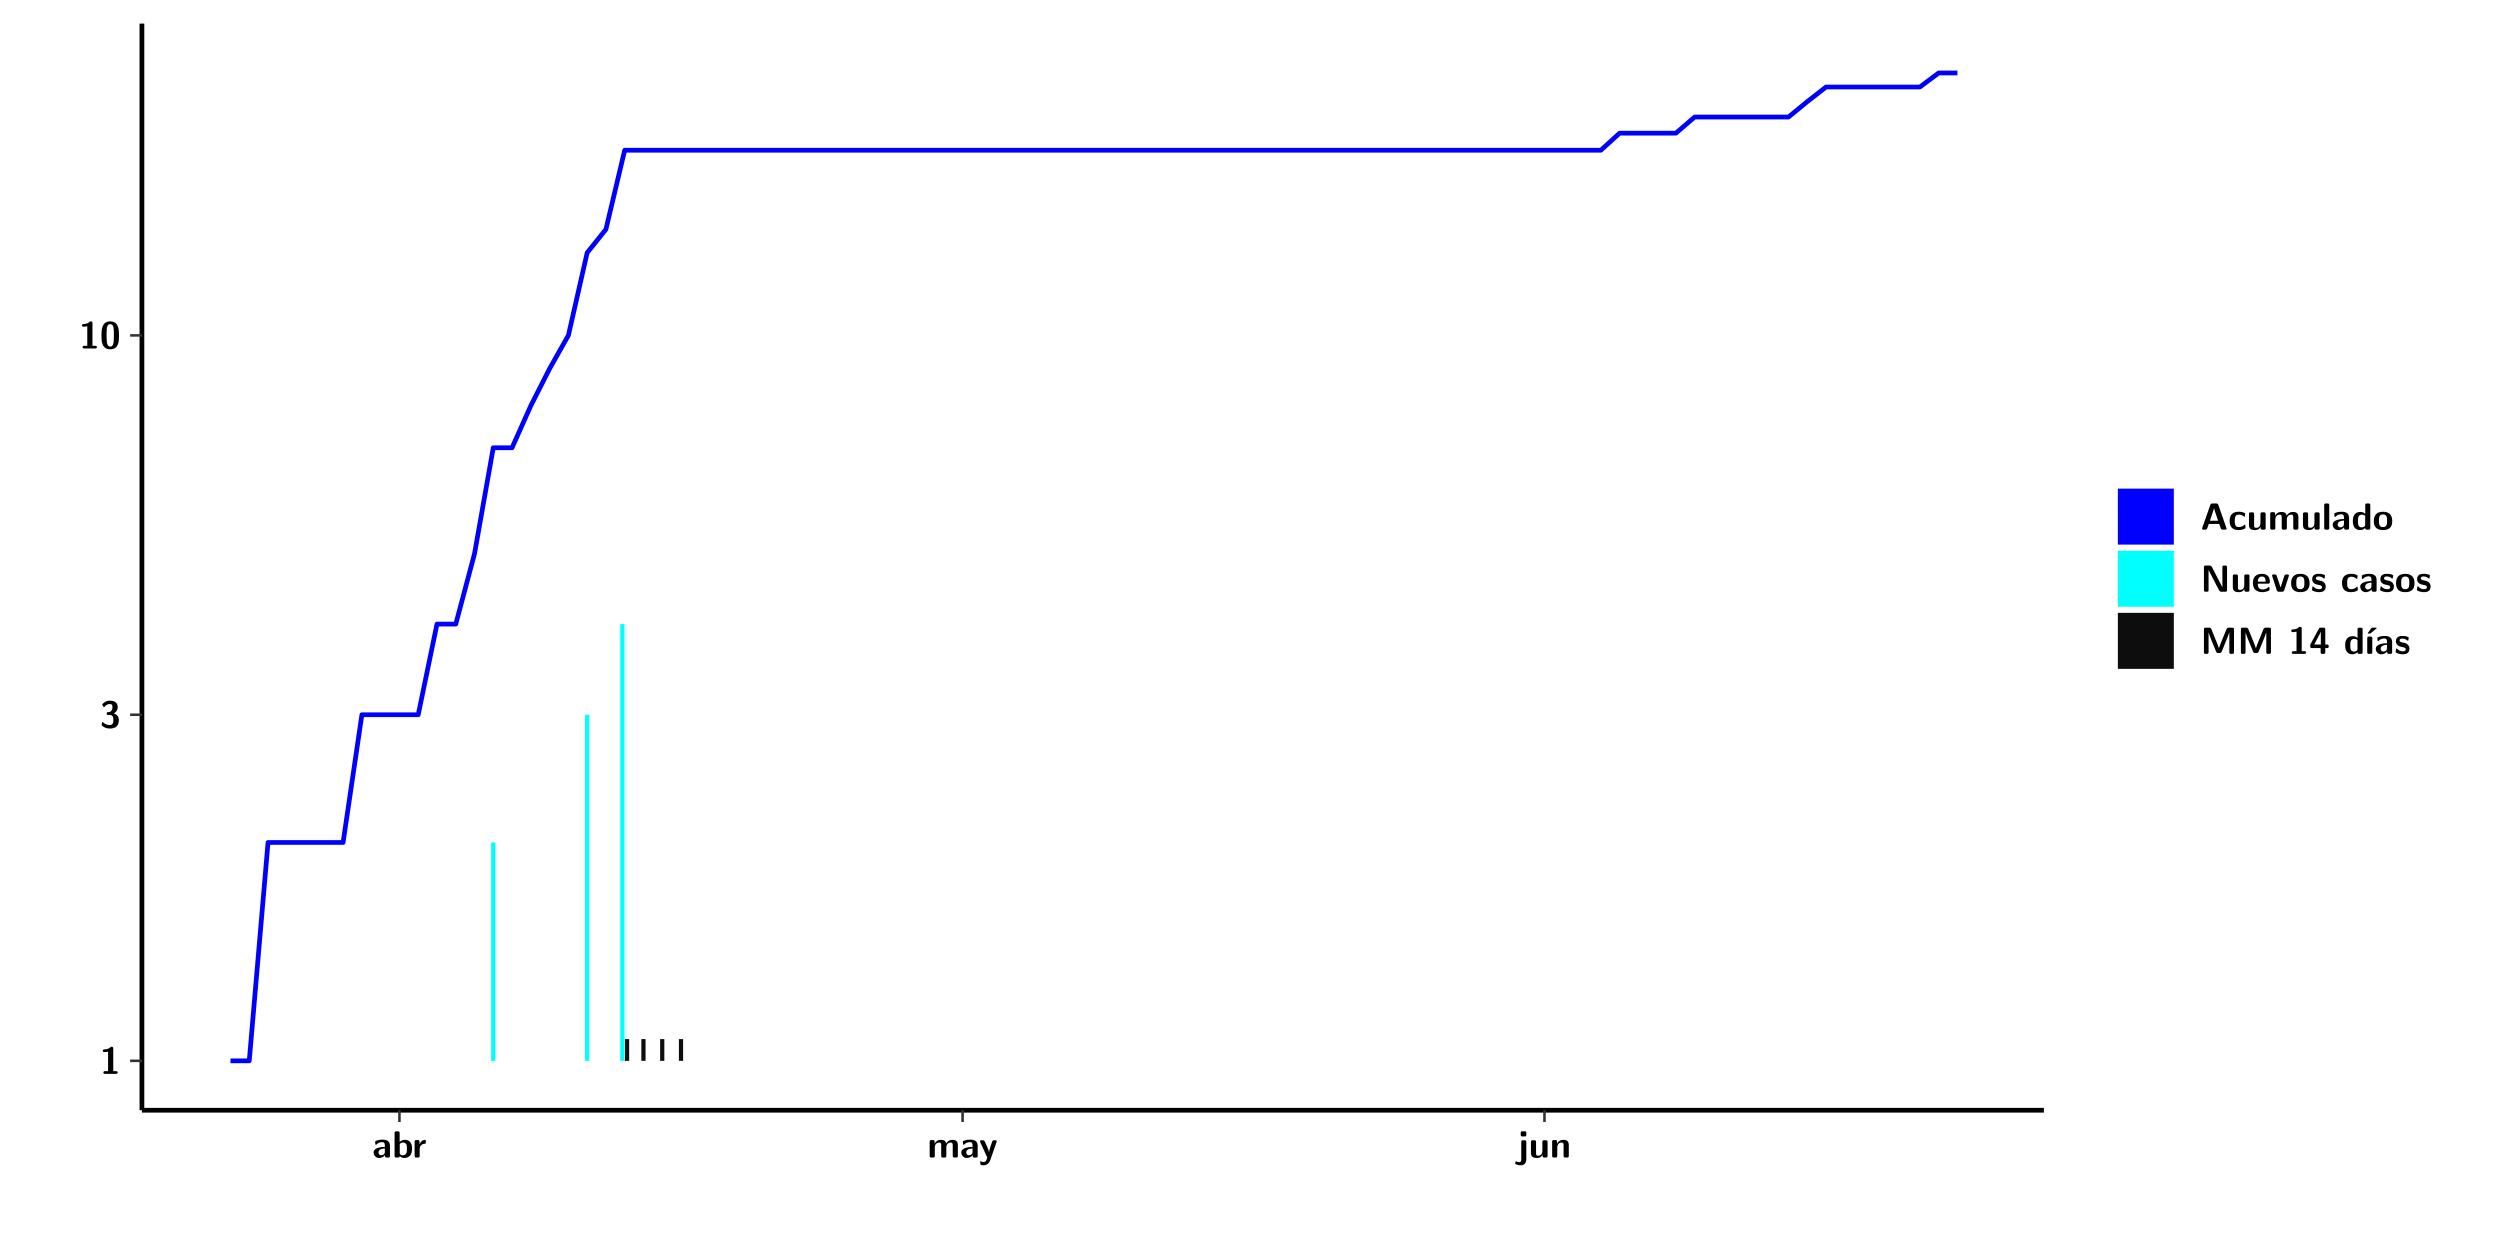
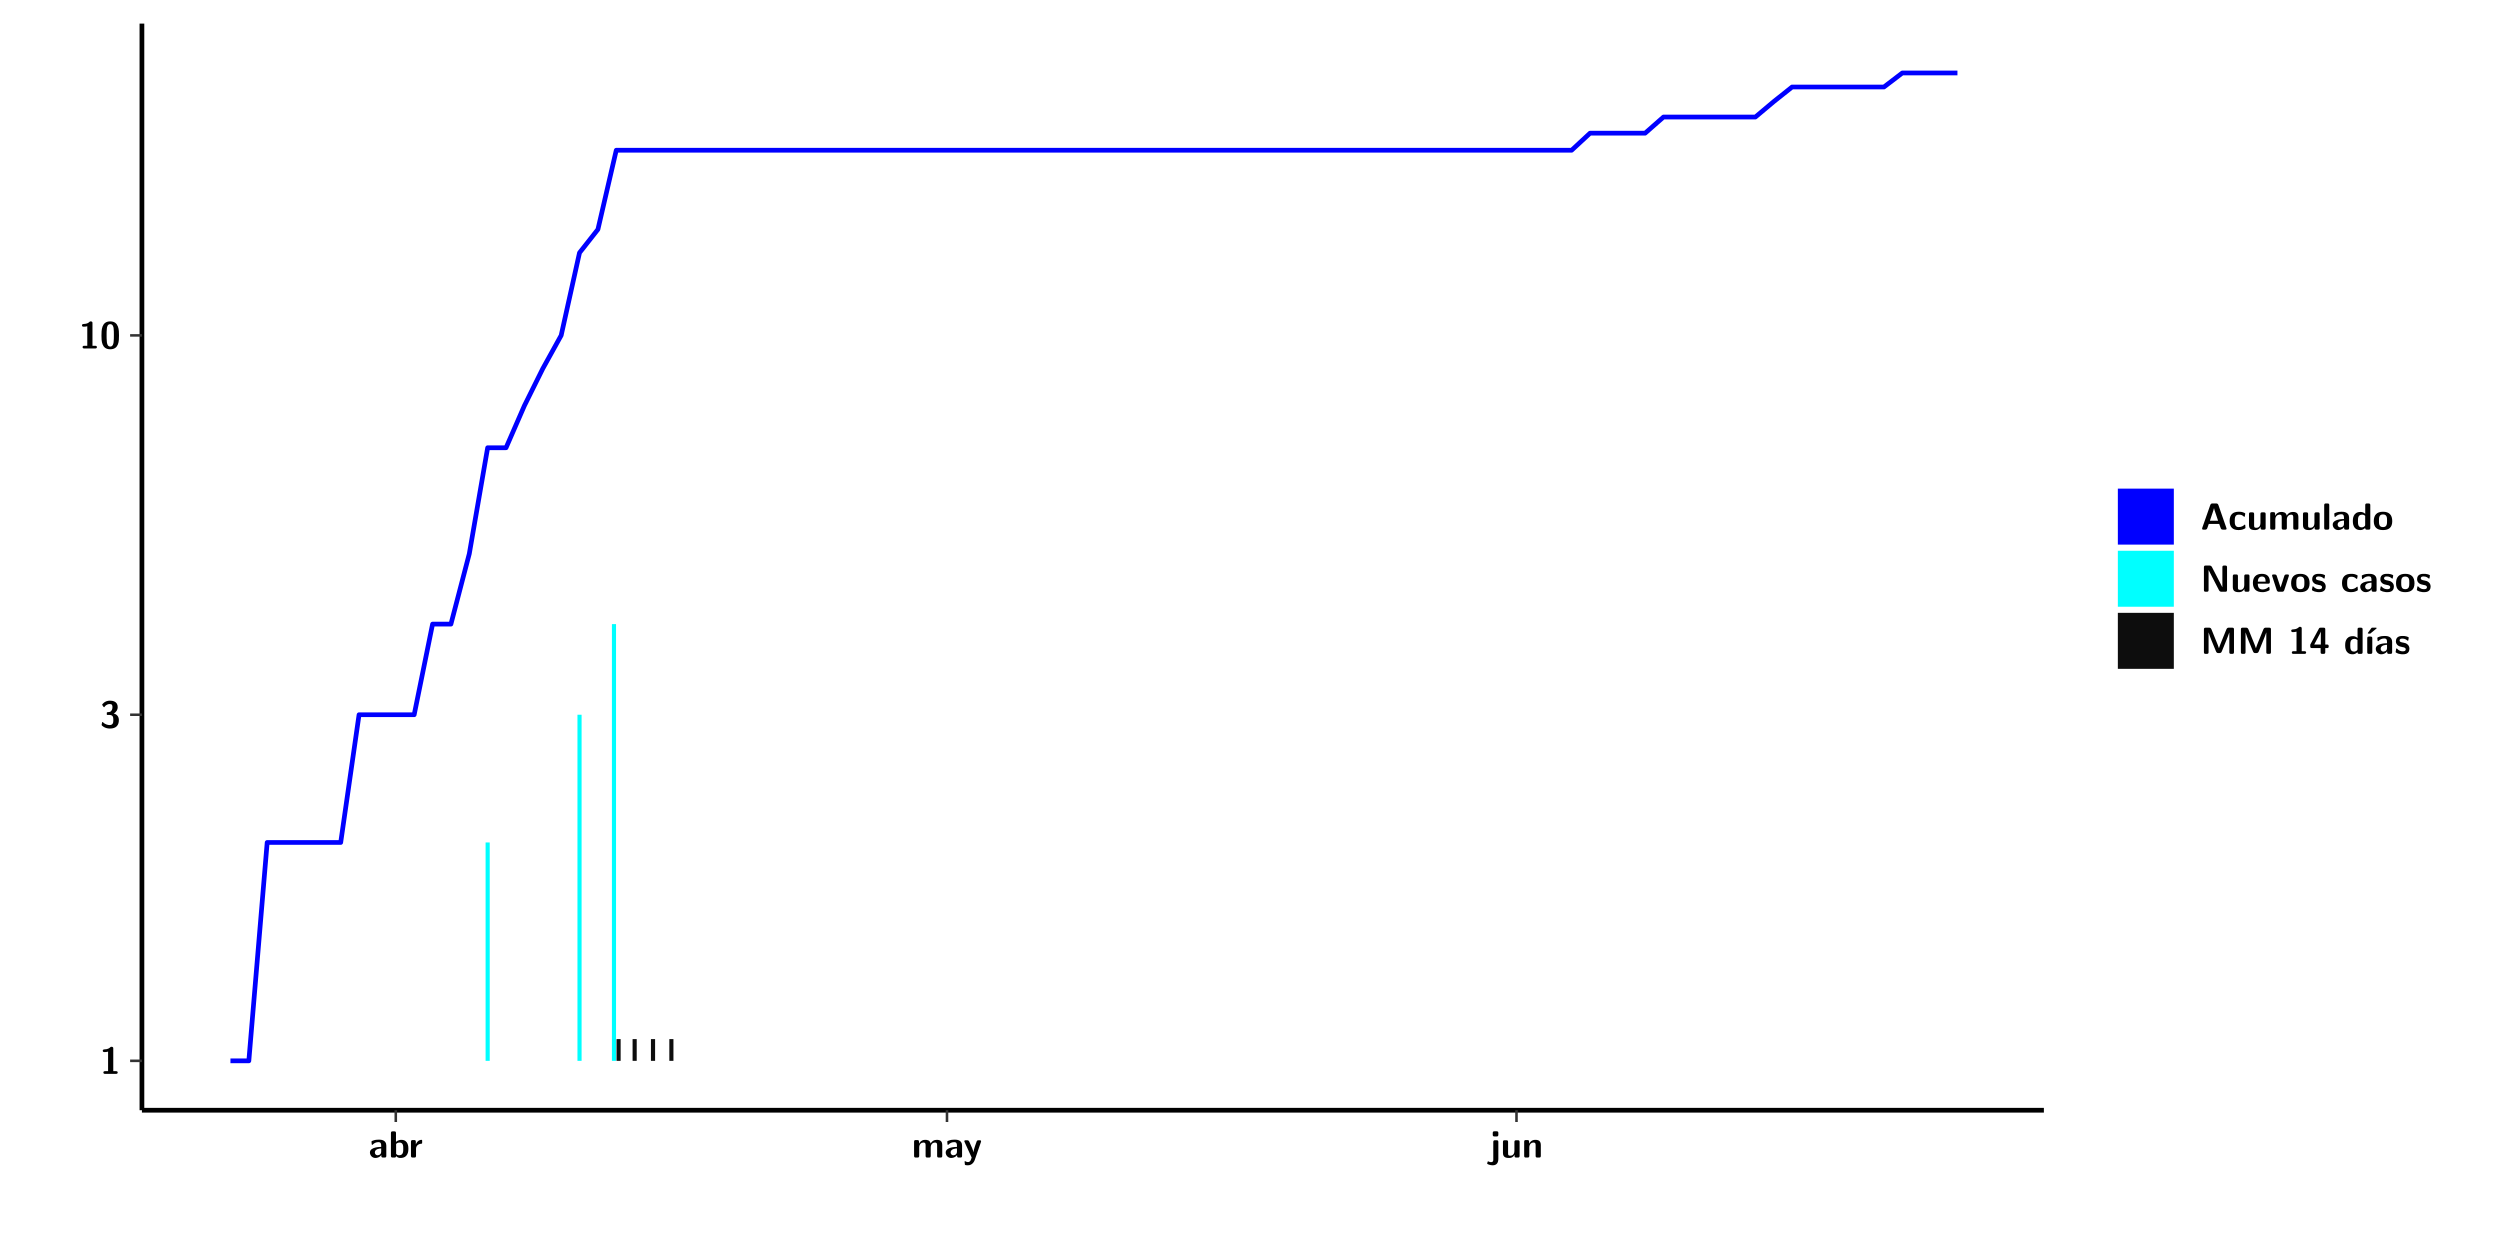
<svg xmlns="http://www.w3.org/2000/svg" xmlns:xlink="http://www.w3.org/1999/xlink" width="579.653pt" height="288pt" viewBox="0 0 579.653 288" version="1.1">
  <defs>
    <g>
      <symbol overflow="visible" id="glyph0-0">
        <path style="stroke:none;" d="" />
      </symbol>
      <symbol overflow="visible" id="glyph0-1">
        <path style="stroke:none;" d="M 3.109 -5.859 C 3.109 -6.016 3.109 -6.281 2.719 -6.281 C 2.547 -6.281 2.516 -6.266 2.406 -6.156 C 2.25 -6.016 1.922 -5.688 1.047 -5.672 C 0.891 -5.672 0.672 -5.609 0.672 -5.359 C 0.672 -5.047 0.969 -5.047 1.094 -5.047 C 1.344 -5.047 1.656 -5.078 1.906 -5.156 L 1.906 -0.625 L 1.234 -0.625 C 1.109 -0.625 0.812 -0.625 0.812 -0.312 C 0.812 0 1.109 0 1.234 0 L 3.719 0 C 3.828 0 4.141 0 4.141 -0.312 C 4.141 -0.625 3.828 -0.625 3.719 -0.625 L 3.109 -0.625 Z M 3.109 -5.859 " />
      </symbol>
      <symbol overflow="visible" id="glyph0-2">
        <path style="stroke:none;" d="M 0.844 -4.859 C 0.906 -4.766 0.953 -4.766 0.969 -4.766 C 1.031 -4.766 1.047 -4.797 1.094 -4.859 C 1.547 -5.5 2.172 -5.5 2.281 -5.5 C 2.844 -5.5 2.922 -5.203 2.922 -4.781 C 2.922 -4.656 2.922 -4.234 2.641 -3.906 C 2.438 -3.656 2.219 -3.641 1.953 -3.625 C 1.859 -3.609 1.688 -3.609 1.672 -3.578 C 1.609 -3.562 1.609 -3.5 1.609 -3.359 L 1.609 -3.203 C 1.609 -2.984 1.609 -2.969 1.844 -2.969 L 2.219 -2.969 C 3.031 -2.969 3.125 -2.469 3.125 -1.797 C 3.125 -1.203 3.062 -0.625 2.266 -0.625 C 1.984 -0.625 1.328 -0.688 0.75 -1.25 C 0.672 -1.328 0.656 -1.328 0.625 -1.328 C 0.531 -1.328 0.516 -1.25 0.516 -1.234 C 0.516 -1.234 0.406 -0.672 0.406 -0.625 C 0.406 -0.516 1.156 0.188 2.312 0.188 C 3.812 0.188 4.406 -0.609 4.406 -1.781 C 4.406 -2.562 3.984 -3.109 3.203 -3.297 C 3.906 -3.688 4.141 -4.266 4.141 -4.766 C 4.141 -6.156 2.891 -6.281 2.328 -6.281 C 1.125 -6.281 0.531 -5.422 0.531 -5.344 C 0.531 -5.297 0.594 -5.219 0.594 -5.219 Z M 0.844 -4.859 " />
      </symbol>
      <symbol overflow="visible" id="glyph0-3">
        <path style="stroke:none;" d="M 4.438 -3 C 4.438 -4.203 4.438 -6.281 2.406 -6.281 C 0.375 -6.281 0.375 -4.219 0.375 -3 C 0.375 -1.812 0.375 0.188 2.406 0.188 C 4.438 0.188 4.438 -1.781 4.438 -3 Z M 2.406 -0.438 C 1.75 -0.438 1.656 -1.25 1.625 -1.484 C 1.562 -1.953 1.562 -2.766 1.562 -3.125 C 1.562 -3.641 1.562 -4.203 1.625 -4.641 C 1.641 -4.875 1.734 -5.641 2.406 -5.641 C 3.047 -5.641 3.156 -4.906 3.188 -4.734 C 3.25 -4.281 3.25 -3.594 3.25 -3.125 C 3.25 -2.625 3.25 -1.953 3.188 -1.469 C 3.156 -1.234 3.062 -0.438 2.406 -0.438 Z M 2.406 -0.438 " />
      </symbol>
      <symbol overflow="visible" id="glyph0-4">
        <path style="stroke:none;" d="M 4.062 -2.766 C 4.062 -4.156 2.734 -4.156 2.297 -4.156 C 1.891 -4.156 1.453 -4.125 0.859 -3.891 C 0.672 -3.797 0.625 -3.781 0.625 -3.688 C 0.625 -3.625 0.688 -3.109 0.688 -3.047 C 0.703 -2.984 0.75 -2.938 0.812 -2.938 C 0.844 -2.938 0.875 -2.969 0.906 -3 C 1.281 -3.391 1.719 -3.578 2.266 -3.578 C 2.734 -3.578 2.875 -3.297 2.875 -2.781 L 2.875 -2.469 C 2.562 -2.469 0.266 -2.453 0.266 -1.172 C 0.266 -0.547 0.766 0.094 1.531 0.094 C 1.828 0.094 2.484 0.016 2.906 -0.594 L 2.906 -0.422 C 2.906 -0.141 2.969 0 3.328 0 L 3.641 0 C 3.984 0 4.062 -0.109 4.062 -0.422 Z M 2.875 -1.344 C 2.875 -0.531 2.047 -0.531 2.016 -0.531 C 1.641 -0.531 1.406 -0.844 1.406 -1.188 C 1.406 -2.047 2.625 -2.109 2.875 -2.109 Z M 2.875 -1.344 " />
      </symbol>
      <symbol overflow="visible" id="glyph0-5">
        <path style="stroke:none;" d="M 1.703 -5.656 C 1.703 -5.938 1.641 -6.078 1.281 -6.078 L 0.953 -6.078 C 0.641 -6.078 0.531 -5.984 0.531 -5.656 L 0.531 -0.422 C 0.531 -0.109 0.625 0 0.953 0 L 1.312 0 C 1.453 0 1.719 0 1.734 -0.344 C 2.125 0.094 2.578 0.094 2.719 0.094 C 4.578 0.094 4.578 -1.594 4.578 -2.031 C 4.578 -2.453 4.578 -4.109 2.938 -4.109 C 2.219 -4.109 1.781 -3.703 1.703 -3.625 Z M 1.734 -3.172 C 1.844 -3.281 2.109 -3.484 2.5 -3.484 C 3.391 -3.484 3.391 -2.672 3.391 -2.016 C 3.391 -1.375 3.391 -0.531 2.406 -0.531 C 2.047 -0.531 1.828 -0.75 1.734 -0.875 Z M 1.734 -3.172 " />
      </symbol>
      <symbol overflow="visible" id="glyph0-6">
        <path style="stroke:none;" d="M 1.703 -2.016 C 1.703 -2.844 2.391 -3.188 2.938 -3.219 C 3.109 -3.234 3.125 -3.234 3.125 -3.469 L 3.125 -3.875 C 3.125 -4.047 3.125 -4.109 2.969 -4.109 C 2.719 -4.109 2.078 -4.031 1.672 -3.078 L 1.656 -3.078 L 1.656 -3.641 C 1.656 -3.922 1.594 -4.062 1.234 -4.062 L 0.953 -4.062 C 0.641 -4.062 0.531 -3.969 0.531 -3.641 L 0.531 -0.422 C 0.531 -0.109 0.625 0 0.953 0 L 1.281 0 C 1.609 0 1.703 -0.109 1.703 -0.422 Z M 1.703 -2.016 " />
      </symbol>
      <symbol overflow="visible" id="glyph0-7">
        <path style="stroke:none;" d="M 7.062 -2.844 C 7.062 -3.75 6.672 -4.109 5.781 -4.109 C 5.156 -4.109 4.688 -3.828 4.359 -3.25 C 4.219 -4.078 3.484 -4.109 3.109 -4.109 C 2.938 -4.109 2.578 -4.109 2.188 -3.828 C 1.906 -3.625 1.734 -3.344 1.672 -3.203 L 1.672 -3.641 C 1.672 -3.922 1.609 -4.062 1.25 -4.062 L 0.953 -4.062 C 0.625 -4.062 0.531 -3.969 0.531 -3.641 L 0.531 -0.422 C 0.531 -0.109 0.625 0 0.953 0 L 1.297 0 C 1.625 0 1.719 -0.109 1.719 -0.422 L 1.719 -2.359 C 1.719 -3.141 2.25 -3.484 2.688 -3.484 C 3.109 -3.484 3.203 -3.297 3.203 -2.828 L 3.203 -0.422 C 3.203 -0.109 3.297 0 3.625 0 L 3.969 0 C 4.297 0 4.391 -0.109 4.391 -0.422 L 4.391 -2.359 C 4.391 -3.141 4.922 -3.484 5.359 -3.484 C 5.781 -3.484 5.875 -3.297 5.875 -2.828 L 5.875 -0.422 C 5.875 -0.109 5.969 0 6.297 0 L 6.641 0 C 6.984 0 7.062 -0.109 7.062 -0.422 Z M 7.062 -2.844 " />
      </symbol>
      <symbol overflow="visible" id="glyph0-8">
        <path style="stroke:none;" d="M 4.109 -3.609 C 4.141 -3.719 4.141 -3.734 4.141 -3.781 C 4.141 -4.016 3.906 -4.016 3.797 -4.016 L 3.609 -4.016 C 3.469 -4.016 3.266 -4.016 3.141 -3.812 C 3.109 -3.766 2.406 -1.828 2.359 -1.25 L 2.344 -1.25 C 2.312 -1.672 1.953 -2.484 1.562 -3.328 C 1.328 -3.891 1.266 -4.016 0.828 -4.016 L 0.594 -4.016 C 0.469 -4.016 0.25 -4.016 0.25 -3.781 C 0.25 -3.75 0.281 -3.688 0.297 -3.641 L 1.953 0 C 1.891 0.188 1.859 0.281 1.828 0.375 C 1.734 0.656 1.578 1.047 1.109 1.047 C 0.812 1.047 0.609 0.922 0.516 0.875 C 0.469 0.844 0.453 0.828 0.422 0.828 C 0.391 0.828 0.312 0.859 0.312 0.969 C 0.312 1.031 0.375 1.641 0.391 1.672 C 0.469 1.781 0.953 1.797 1.094 1.797 C 2.172 1.797 2.609 0.766 2.672 0.547 Z M 4.109 -3.609 " />
      </symbol>
      <symbol overflow="visible" id="glyph0-9">
        <path style="stroke:none;" d="M 1.969 -5.672 C 1.969 -5.953 1.906 -6.094 1.547 -6.094 L 1.094 -6.094 C 0.766 -6.094 0.672 -5.984 0.672 -5.672 L 0.672 -5.312 C 0.672 -5.031 0.734 -4.891 1.094 -4.891 L 1.547 -4.891 C 1.875 -4.891 1.969 -5 1.969 -5.312 Z M 0.797 0.484 C 0.797 0.703 0.797 1.062 0.25 1.062 C 0.156 1.062 -0.094 1.031 -0.266 0.922 C -0.359 0.875 -0.375 0.875 -0.406 0.875 C -0.484 0.875 -0.5 0.922 -0.547 1.094 C -0.609 1.281 -0.625 1.359 -0.625 1.391 C -0.625 1.547 0.109 1.797 0.656 1.797 C 1.625 1.797 1.969 1.141 1.969 0.281 L 1.969 -3.594 C 1.969 -3.875 1.906 -4.016 1.547 -4.016 L 1.219 -4.016 C 0.891 -4.016 0.797 -3.906 0.797 -3.594 Z M 0.797 0.484 " />
      </symbol>
      <symbol overflow="visible" id="glyph0-10">
        <path style="stroke:none;" d="M 4.391 -3.594 C 4.391 -3.875 4.328 -4.016 3.969 -4.016 L 3.609 -4.016 C 3.281 -4.016 3.188 -3.906 3.188 -3.594 L 3.188 -1.516 C 3.188 -0.938 2.891 -0.438 2.266 -0.438 C 1.766 -0.438 1.719 -0.562 1.719 -1.031 L 1.719 -3.594 C 1.719 -3.875 1.656 -4.016 1.297 -4.016 L 0.953 -4.016 C 0.625 -4.016 0.531 -3.922 0.531 -3.594 L 0.531 -1.109 C 0.531 -0.172 1.031 0.094 1.953 0.094 C 2.188 0.094 2.812 0.094 3.219 -0.656 L 3.219 -0.422 C 3.219 -0.141 3.281 0 3.641 0 L 3.969 0 C 4.297 0 4.391 -0.109 4.391 -0.422 Z M 4.391 -3.594 " />
      </symbol>
      <symbol overflow="visible" id="glyph0-11">
        <path style="stroke:none;" d="M 4.391 -2.844 C 4.391 -3.75 4 -4.109 3.109 -4.109 C 2.188 -4.109 1.781 -3.438 1.672 -3.203 L 1.672 -3.641 C 1.672 -3.922 1.609 -4.062 1.25 -4.062 L 0.953 -4.062 C 0.625 -4.062 0.531 -3.969 0.531 -3.641 L 0.531 -0.422 C 0.531 -0.109 0.625 0 0.953 0 L 1.297 0 C 1.625 0 1.719 -0.109 1.719 -0.422 L 1.719 -2.359 C 1.719 -3.125 2.219 -3.484 2.688 -3.484 C 3.109 -3.484 3.188 -3.281 3.188 -2.828 L 3.188 -0.422 C 3.188 -0.141 3.25 0 3.609 0 L 3.969 0 C 4.297 0 4.391 -0.109 4.391 -0.422 Z M 4.391 -2.844 " />
      </symbol>
      <symbol overflow="visible" id="glyph0-12">
        <path style="stroke:none;" d="M 4.156 -5.703 C 4.031 -6.078 3.766 -6.078 3.594 -6.078 L 2.828 -6.078 C 2.641 -6.078 2.391 -6.078 2.266 -5.703 L 0.406 -0.406 C 0.375 -0.297 0.375 -0.281 0.375 -0.234 C 0.375 0 0.594 0 0.703 0 L 1.031 0 C 1.188 0 1.453 0 1.578 -0.344 L 1.922 -1.328 L 4.344 -1.328 L 4.641 -0.484 C 4.75 -0.172 4.812 0 5.234 0 L 5.703 0 C 5.828 0 6.047 0 6.047 -0.234 C 6.047 -0.281 6.047 -0.297 6 -0.406 Z M 2.812 -3.938 C 2.938 -4.328 3.062 -4.656 3.125 -4.969 L 3.141 -4.969 C 3.188 -4.766 3.188 -4.75 3.25 -4.547 L 4.078 -2.078 L 2.188 -2.078 Z M 2.812 -3.938 " />
      </symbol>
      <symbol overflow="visible" id="glyph0-13">
        <path style="stroke:none;" d="M 4 -0.438 C 4 -0.531 3.969 -0.938 3.953 -1.047 C 3.953 -1.078 3.938 -1.172 3.844 -1.172 C 3.812 -1.172 3.797 -1.172 3.703 -1.078 C 3.562 -0.953 3.141 -0.594 2.422 -0.594 C 1.516 -0.594 1.516 -1.469 1.516 -2.031 C 1.516 -2.75 1.562 -3.484 2.453 -3.484 C 3.031 -3.484 3.266 -3.344 3.578 -3.078 C 3.688 -2.984 3.703 -2.984 3.734 -2.984 C 3.828 -2.984 3.844 -3.062 3.844 -3.094 C 3.859 -3.172 3.953 -3.656 3.953 -3.703 C 3.953 -3.781 3.891 -3.812 3.75 -3.891 C 3.328 -4.078 3.062 -4.156 2.453 -4.156 C 1.141 -4.156 0.328 -3.547 0.328 -2.016 C 0.328 -0.562 1.078 0.094 2.406 0.094 C 2.641 0.094 3.172 0.094 3.75 -0.203 C 4 -0.344 4 -0.344 4 -0.438 Z M 4 -0.438 " />
      </symbol>
      <symbol overflow="visible" id="glyph0-14">
        <path style="stroke:none;" d="M 1.703 -5.656 C 1.703 -5.938 1.641 -6.078 1.281 -6.078 L 0.953 -6.078 C 0.641 -6.078 0.531 -5.984 0.531 -5.656 L 0.531 -0.422 C 0.531 -0.109 0.625 0 0.953 0 L 1.281 0 C 1.609 0 1.703 -0.109 1.703 -0.422 Z M 1.703 -5.656 " />
      </symbol>
      <symbol overflow="visible" id="glyph0-15">
        <path style="stroke:none;" d="M 4.375 -5.656 C 4.375 -5.938 4.312 -6.078 3.953 -6.078 L 3.625 -6.078 C 3.297 -6.078 3.203 -5.969 3.203 -5.656 L 3.203 -3.672 C 2.812 -4.047 2.375 -4.109 2.109 -4.109 C 0.328 -4.109 0.328 -2.422 0.328 -2 C 0.328 -1.594 0.328 0.094 2.062 0.094 C 2.422 0.094 2.812 -0.016 3.188 -0.406 C 3.188 -0.094 3.297 0 3.609 0 L 3.953 0 C 4.281 0 4.375 -0.109 4.375 -0.422 Z M 3.188 -1.094 C 3.188 -0.953 3.188 -0.875 2.922 -0.688 C 2.703 -0.547 2.5 -0.531 2.406 -0.531 C 1.516 -0.531 1.516 -1.344 1.516 -2 C 1.516 -2.656 1.516 -3.484 2.5 -3.484 C 2.75 -3.484 2.984 -3.391 3.188 -3.203 Z M 3.188 -1.094 " />
      </symbol>
      <symbol overflow="visible" id="glyph0-16">
        <path style="stroke:none;" d="M 4.547 -1.969 C 4.547 -3.406 3.844 -4.156 2.406 -4.156 C 0.953 -4.156 0.266 -3.391 0.266 -1.969 C 0.266 -0.547 1.031 0.094 2.406 0.094 C 3.781 0.094 4.547 -0.531 4.547 -1.969 Z M 2.406 -0.594 C 1.469 -0.594 1.469 -1.375 1.469 -2.078 C 1.469 -2.75 1.469 -3.531 2.406 -3.531 C 3.344 -3.531 3.344 -2.766 3.344 -2.078 C 3.344 -1.391 3.344 -0.594 2.406 -0.594 Z M 2.406 -0.594 " />
      </symbol>
      <symbol overflow="visible" id="glyph0-17">
        <path style="stroke:none;" d="M 2.656 -5.734 C 2.469 -6.078 2.203 -6.078 2.031 -6.078 L 1.219 -6.078 C 0.906 -6.078 0.797 -5.984 0.797 -5.656 L 0.797 -0.422 C 0.797 -0.109 0.891 0 1.219 0 L 1.453 0 C 1.781 0 1.875 -0.109 1.875 -0.422 L 1.875 -5.016 L 1.891 -5.016 L 4.297 -0.344 C 4.484 0 4.75 0 4.922 0 L 5.734 0 C 6.062 0 6.156 -0.109 6.156 -0.422 L 6.156 -5.656 C 6.156 -5.938 6.094 -6.078 5.734 -6.078 L 5.5 -6.078 C 5.156 -6.078 5.078 -5.969 5.078 -5.656 L 5.078 -1.062 L 5.062 -1.062 Z M 2.656 -5.734 " />
      </symbol>
      <symbol overflow="visible" id="glyph0-18">
        <path style="stroke:none;" d="M 3.781 -1.875 C 3.984 -1.875 4.203 -1.891 4.203 -2.281 C 4.203 -3.406 3.672 -4.156 2.359 -4.156 C 0.969 -4.156 0.266 -3.375 0.266 -2.047 C 0.266 -0.609 1.109 0.094 2.484 0.094 C 2.812 0.094 3.312 0.047 3.891 -0.234 C 4.078 -0.328 4.141 -0.359 4.141 -0.469 C 4.141 -0.531 4.125 -0.781 4.109 -0.844 C 4.078 -1.125 4.062 -1.125 3.984 -1.125 C 3.953 -1.125 3.938 -1.125 3.844 -1.047 C 3.328 -0.594 2.797 -0.531 2.516 -0.531 C 1.531 -0.531 1.422 -1.312 1.391 -1.875 Z M 1.406 -2.344 C 1.422 -2.875 1.609 -3.531 2.359 -3.531 C 3.062 -3.531 3.203 -3.031 3.219 -2.344 Z M 1.406 -2.344 " />
      </symbol>
      <symbol overflow="visible" id="glyph0-19">
        <path style="stroke:none;" d="M 4.109 -3.609 C 4.141 -3.719 4.141 -3.75 4.141 -3.766 C 4.141 -4.016 3.922 -4.016 3.797 -4.016 L 3.609 -4.016 C 3.25 -4.016 3.141 -3.891 3.062 -3.641 L 2.203 -0.984 L 1.328 -3.641 C 1.266 -3.828 1.203 -4.016 0.781 -4.016 L 0.578 -4.016 C 0.453 -4.016 0.234 -4.016 0.234 -3.766 C 0.234 -3.75 0.234 -3.719 0.266 -3.609 L 1.312 -0.375 C 1.438 0 1.703 0 1.859 0 L 2.5 0 C 2.672 0 2.938 0 3.062 -0.375 Z M 4.109 -3.609 " />
      </symbol>
      <symbol overflow="visible" id="glyph0-20">
        <path style="stroke:none;" d="M 3.469 -1.234 C 3.469 -1.734 3.203 -2.031 3.047 -2.172 C 2.703 -2.484 2.391 -2.547 2.031 -2.609 C 1.547 -2.703 1.188 -2.766 1.188 -3.109 C 1.188 -3.469 1.484 -3.547 1.828 -3.547 C 2.406 -3.547 2.719 -3.328 2.953 -3.125 C 3.047 -3.047 3.062 -3.047 3.094 -3.047 C 3.188 -3.047 3.203 -3.125 3.203 -3.156 C 3.219 -3.219 3.312 -3.719 3.312 -3.766 C 3.312 -3.906 2.844 -4.031 2.75 -4.062 C 2.406 -4.156 2.125 -4.156 1.891 -4.156 C 1.5 -4.156 0.328 -4.156 0.328 -2.906 C 0.328 -2.484 0.516 -2.219 0.75 -2 C 1.062 -1.734 1.406 -1.672 1.906 -1.562 C 2.156 -1.531 2.609 -1.453 2.609 -1.062 C 2.609 -0.656 2.266 -0.594 1.922 -0.594 C 1.531 -0.594 1.047 -0.703 0.625 -1.188 C 0.594 -1.234 0.562 -1.266 0.516 -1.266 C 0.422 -1.266 0.406 -1.188 0.391 -1.125 C 0.375 -1.016 0.266 -0.516 0.266 -0.422 C 0.266 -0.266 0.922 -0.062 0.922 -0.047 C 1.406 0.094 1.766 0.094 1.922 0.094 C 2.359 0.094 3.469 0.062 3.469 -1.234 Z M 3.469 -1.234 " />
      </symbol>
      <symbol overflow="visible" id="glyph0-21">
        <path style="stroke:none;" d="M 4.859 -2.859 C 4.688 -2.422 4.359 -1.609 4.281 -1.312 C 4.203 -1.625 3.844 -2.484 3.656 -2.953 L 2.531 -5.719 C 2.391 -6.078 2.109 -6.078 1.953 -6.078 L 1.219 -6.078 C 0.906 -6.078 0.797 -5.984 0.797 -5.656 L 0.797 -0.422 C 0.797 -0.109 0.891 0 1.219 0 L 1.453 0 C 1.781 0 1.875 -0.109 1.875 -0.422 L 1.875 -4.953 L 1.891 -4.953 C 1.984 -4.562 2.375 -3.578 2.578 -3.062 L 3.609 -0.562 C 3.766 -0.188 3.969 -0.188 4.266 -0.188 C 4.562 -0.188 4.781 -0.188 4.938 -0.562 L 6.062 -3.328 C 6.141 -3.531 6.625 -4.719 6.672 -4.953 L 6.688 -4.953 L 6.688 -0.422 C 6.688 -0.141 6.75 0 7.109 0 L 7.344 0 C 7.672 0 7.766 -0.109 7.766 -0.422 L 7.766 -5.656 C 7.766 -5.938 7.703 -6.078 7.344 -6.078 L 6.609 -6.078 C 6.391 -6.078 6.172 -6.062 6.016 -5.703 Z M 4.859 -2.859 " />
      </symbol>
      <symbol overflow="visible" id="glyph0-22">
        <path style="stroke:none;" d="M 0.344 -2.297 C 0.266 -2.172 0.266 -2.141 0.266 -1.984 L 0.266 -1.766 C 0.266 -1.484 0.328 -1.344 0.688 -1.344 L 2.672 -1.344 L 2.672 -0.422 C 2.672 -0.141 2.719 0 3.078 0 L 3.328 0 C 3.656 0 3.75 -0.109 3.75 -0.422 L 3.75 -1.344 L 4.125 -1.344 C 4.391 -1.344 4.547 -1.406 4.547 -1.75 C 4.547 -2.078 4.422 -2.172 4.125 -2.172 L 3.75 -2.172 L 3.75 -5.656 C 3.75 -5.984 3.656 -6.078 3.328 -6.078 L 2.688 -6.078 C 2.531 -6.078 2.391 -6.078 2.281 -5.875 Z M 1.188 -2.172 C 2.578 -4.75 2.672 -5.016 2.703 -5.156 L 2.719 -5.156 L 2.719 -2.172 Z M 1.188 -2.172 " />
      </symbol>
      <symbol overflow="visible" id="glyph0-23">
        <path style="stroke:none;" d="M 3.906 -5.844 C 3.953 -5.875 4 -5.922 4 -5.969 C 4 -6.078 3.906 -6.078 3.766 -6.078 L 3.047 -6.078 C 2.875 -6.078 2.859 -6.078 2.781 -5.984 L 2.031 -4.953 C 1.953 -4.859 1.953 -4.844 1.953 -4.828 C 1.953 -4.703 2.047 -4.703 2.188 -4.703 L 2.516 -4.703 Z M 3.906 -5.844 " />
      </symbol>
      <symbol overflow="visible" id="glyph0-24">
        <path style="stroke:none;" d="M 1.703 -3.594 C 1.703 -3.875 1.641 -4.016 1.281 -4.016 L 0.953 -4.016 C 0.641 -4.016 0.531 -3.922 0.531 -3.594 L 0.531 -0.422 C 0.531 -0.109 0.625 0 0.953 0 L 1.281 0 C 1.609 0 1.703 -0.109 1.703 -0.422 Z M 1.703 -3.594 " />
      </symbol>
    </g>
    <clipPath id="clip1">
      <path d="M 0 0 L 576.008 0 L 576.008 288 L 0 288 Z M 0 0 " />
    </clipPath>
    <clipPath id="clip2">
      <path d="M 32.906 5.477 L 473.898 5.477 L 473.898 257.414 L 32.906 257.414 Z M 32.906 5.477 " />
    </clipPath>
  </defs>
  <g id="surface1">
    <g clip-path="url(#clip1)" clip-rule="nonzero">
      <path style="fill-rule:nonzero;fill:rgb(100%,100%,100%);fill-opacity:1;stroke-width:0.598;stroke-linecap:round;stroke-linejoin:round;stroke:rgb(100%,100%,100%);stroke-opacity:1;stroke-miterlimit:10;" d="M 0 0 L 0 288.004 L 576.008 288.004 L 576.008 0 Z M 0 0 " transform="matrix(1,0,0,-1,0,288)" />
    </g>
    <g clip-path="url(#clip2)" clip-rule="nonzero">
      <path style=" stroke:none;fill-rule:nonzero;fill:rgb(100%,100%,100%);fill-opacity:1;" d="M 32.906 257.414 L 32.906 5.477 L 473.898 5.477 L 473.898 257.414 Z M 32.906 257.414 " />
    </g>
-     <path style=" stroke:none;fill-rule:nonzero;fill:rgb(0%,100%,100%);fill-opacity:1;" d="M 113.883 245.969 L 113.883 195.336 L 114.859 195.336 L 114.859 245.969 Z M 113.883 245.969 " />
-     <path style=" stroke:none;fill-rule:nonzero;fill:rgb(0%,100%,100%);fill-opacity:1;" d="M 135.645 245.969 L 135.645 165.719 L 136.629 165.719 L 136.629 245.969 Z M 135.645 245.969 " />
-     <path style=" stroke:none;fill-rule:nonzero;fill:rgb(0%,100%,100%);fill-opacity:1;" d="M 143.812 245.969 L 143.812 144.707 L 144.789 144.707 L 144.789 245.969 Z M 143.812 245.969 " />
-     <path style=" stroke:none;fill-rule:nonzero;fill:rgb(4.999%,4.999%,4.999%);fill-opacity:1;" d="M 144.898 245.969 L 144.898 240.926 L 145.875 240.926 L 145.875 245.969 Z M 144.898 245.969 " />
-     <path style=" stroke:none;fill-rule:nonzero;fill:rgb(4.999%,4.999%,4.999%);fill-opacity:1;" d="M 148.703 245.969 L 148.703 240.926 L 149.68 240.926 L 149.68 245.969 Z M 148.703 245.969 " />
-     <path style=" stroke:none;fill-rule:nonzero;fill:rgb(4.999%,4.999%,4.999%);fill-opacity:1;" d="M 153.059 245.969 L 153.059 240.926 L 154.035 240.926 L 154.035 245.969 Z M 153.059 245.969 " />
-     <path style=" stroke:none;fill-rule:nonzero;fill:rgb(4.999%,4.999%,4.999%);fill-opacity:1;" d="M 157.41 245.969 L 157.41 240.926 L 158.387 240.926 L 158.387 245.969 Z M 157.41 245.969 " />
-     <path style="fill:none;stroke-width:1.096;stroke-linecap:butt;stroke-linejoin:round;stroke:rgb(0%,0%,100%);stroke-opacity:1;stroke-miterlimit:10;" d="M 53.441 42.031 L 57.793 42.031 L 62.148 92.664 L 79.551 92.664 L 83.906 122.281 L 96.969 122.281 L 101.32 143.293 L 105.676 143.293 L 110.02 159.605 L 114.371 184.184 L 118.727 184.184 L 123.078 193.934 L 127.434 202.531 L 131.789 210.234 L 136.141 229.395 L 140.484 234.812 L 144.84 253.164 L 371.164 253.164 L 375.516 257.117 L 388.566 257.117 L 392.922 260.863 L 414.68 260.863 L 419.035 264.434 L 423.387 267.828 L 445.145 267.828 L 449.5 271.078 L 453.855 271.078 " transform="matrix(1,0,0,-1,0,288)" />
+     <path style=" stroke:none;fill-rule:nonzero;fill:rgb(0%,100%,100%);fill-opacity:1;" d="M 112.59 245.969 L 112.59 195.336 L 113.547 195.336 L 113.547 245.969 Z M 112.59 245.969 " />
+     <path style=" stroke:none;fill-rule:nonzero;fill:rgb(0%,100%,100%);fill-opacity:1;" d="M 133.891 245.969 L 133.891 165.719 L 134.848 165.719 L 134.848 245.969 Z M 133.891 245.969 " />
+     <path style=" stroke:none;fill-rule:nonzero;fill:rgb(0%,100%,100%);fill-opacity:1;" d="M 141.879 245.969 L 141.879 144.707 L 142.836 144.707 L 142.836 245.969 Z M 141.879 245.969 " />
+     <path style=" stroke:none;fill-rule:nonzero;fill:rgb(4.999%,4.999%,4.999%);fill-opacity:1;" d="M 142.945 245.969 L 142.945 240.926 L 143.902 240.926 L 143.902 245.969 Z M 142.945 245.969 " />
+     <path style=" stroke:none;fill-rule:nonzero;fill:rgb(4.999%,4.999%,4.999%);fill-opacity:1;" d="M 146.672 245.969 L 146.672 240.926 L 147.629 240.926 L 147.629 245.969 Z M 146.672 245.969 " />
+     <path style=" stroke:none;fill-rule:nonzero;fill:rgb(4.999%,4.999%,4.999%);fill-opacity:1;" d="M 150.926 245.969 L 150.926 240.926 L 151.891 240.926 L 151.891 245.969 Z M 150.926 245.969 " />
+     <path style=" stroke:none;fill-rule:nonzero;fill:rgb(4.999%,4.999%,4.999%);fill-opacity:1;" d="M 155.191 245.969 L 155.191 240.926 L 156.145 240.926 L 156.145 245.969 Z M 155.191 245.969 " />
+     <path style="fill:none;stroke-width:1.096;stroke-linecap:butt;stroke-linejoin:round;stroke:rgb(0%,0%,100%);stroke-opacity:1;stroke-miterlimit:10;" d="M 53.43 42.031 L 57.695 42.031 L 61.949 92.664 L 78.996 92.664 L 83.25 122.281 L 96.031 122.281 L 100.297 143.293 L 104.551 143.293 L 108.812 159.605 L 113.066 184.184 L 117.332 184.184 L 121.586 193.934 L 125.852 202.531 L 130.113 210.234 L 134.367 229.395 L 138.633 234.812 L 142.887 253.164 L 364.398 253.164 L 368.664 257.117 L 381.434 257.117 L 385.699 260.863 L 407 260.863 L 411.254 264.434 L 415.516 267.828 L 436.816 267.828 L 441.07 271.078 L 453.855 271.078 " transform="matrix(1,0,0,-1,0,288)" />
    <path style="fill:none;stroke-width:1.096;stroke-linecap:butt;stroke-linejoin:round;stroke:rgb(0%,0%,0%);stroke-opacity:1;stroke-miterlimit:10;" d="M 32.906 30.586 L 32.906 282.523 " transform="matrix(1,0,0,-1,0,288)" />
    <g style="fill:rgb(0%,0%,0%);fill-opacity:1;">
      <use xlink:href="#glyph0-1" x="23.153" y="248.986" />
    </g>
    <g style="fill:rgb(0%,0%,0%);fill-opacity:1;">
      <use xlink:href="#glyph0-2" x="23.153" y="168.737" />
    </g>
    <g style="fill:rgb(0%,0%,0%);fill-opacity:1;">
      <use xlink:href="#glyph0-1" x="18.331" y="80.797" />
      <use xlink:href="#glyph0-3" x="23.153" y="80.797" />
    </g>
    <path style="fill:none;stroke-width:0.598;stroke-linecap:butt;stroke-linejoin:round;stroke:rgb(20%,20%,20%);stroke-opacity:1;stroke-miterlimit:10;" d="M 30.168 42.031 L 32.906 42.031 " transform="matrix(1,0,0,-1,0,288)" />
    <path style="fill:none;stroke-width:0.598;stroke-linecap:butt;stroke-linejoin:round;stroke:rgb(20%,20%,20%);stroke-opacity:1;stroke-miterlimit:10;" d="M 30.168 122.281 L 32.906 122.281 " transform="matrix(1,0,0,-1,0,288)" />
    <path style="fill:none;stroke-width:0.598;stroke-linecap:butt;stroke-linejoin:round;stroke:rgb(20%,20%,20%);stroke-opacity:1;stroke-miterlimit:10;" d="M 30.168 210.234 L 32.906 210.234 " transform="matrix(1,0,0,-1,0,288)" />
    <path style="fill:none;stroke-width:1.096;stroke-linecap:butt;stroke-linejoin:round;stroke:rgb(0%,0%,0%);stroke-opacity:1;stroke-miterlimit:10;" d="M 32.906 30.586 L 473.898 30.586 " transform="matrix(1,0,0,-1,0,288)" />
-     <path style="fill:none;stroke-width:0.598;stroke-linecap:butt;stroke-linejoin:round;stroke:rgb(20%,20%,20%);stroke-opacity:1;stroke-miterlimit:10;" d="M 92.613 27.848 L 92.613 30.586 " transform="matrix(1,0,0,-1,0,288)" />
-     <path style="fill:none;stroke-width:0.598;stroke-linecap:butt;stroke-linejoin:round;stroke:rgb(20%,20%,20%);stroke-opacity:1;stroke-miterlimit:10;" d="M 223.188 27.848 L 223.188 30.586 " transform="matrix(1,0,0,-1,0,288)" />
-     <path style="fill:none;stroke-width:0.598;stroke-linecap:butt;stroke-linejoin:round;stroke:rgb(20%,20%,20%);stroke-opacity:1;stroke-miterlimit:10;" d="M 358.102 27.848 L 358.102 30.586 " transform="matrix(1,0,0,-1,0,288)" />
+     <path style="fill:none;stroke-width:0.598;stroke-linecap:butt;stroke-linejoin:round;stroke:rgb(20%,20%,20%);stroke-opacity:1;stroke-miterlimit:10;" d="M 91.766 27.848 L 91.766 30.586 " transform="matrix(1,0,0,-1,0,288)" />
+     <path style="fill:none;stroke-width:0.598;stroke-linecap:butt;stroke-linejoin:round;stroke:rgb(20%,20%,20%);stroke-opacity:1;stroke-miterlimit:10;" d="M 219.57 27.848 L 219.57 30.586 " transform="matrix(1,0,0,-1,0,288)" />
+     <path style="fill:none;stroke-width:0.598;stroke-linecap:butt;stroke-linejoin:round;stroke:rgb(20%,20%,20%);stroke-opacity:1;stroke-miterlimit:10;" d="M 351.617 27.848 L 351.617 30.586 " transform="matrix(1,0,0,-1,0,288)" />
    <g style="fill:rgb(0%,0%,0%);fill-opacity:1;">
-       <use xlink:href="#glyph0-4" x="86.354" y="268.394" />
-       <use xlink:href="#glyph0-5" x="90.957" y="268.394" />
+       <use xlink:href="#glyph0-4" x="85.507" y="268.394" />
+       <use xlink:href="#glyph0-5" x="90.11" y="268.394" />
    </g>
    <g style="fill:rgb(0%,0%,0%);fill-opacity:1;">
-       <use xlink:href="#glyph0-6" x="95.604" y="268.394" />
+       <use xlink:href="#glyph0-6" x="94.757" y="268.394" />
    </g>
    <g style="fill:rgb(0%,0%,0%);fill-opacity:1;">
-       <use xlink:href="#glyph0-7" x="215.025" y="268.394" />
-       <use xlink:href="#glyph0-4" x="222.623" y="268.394" />
+       <use xlink:href="#glyph0-7" x="211.408" y="268.394" />
+       <use xlink:href="#glyph0-4" x="219.006" y="268.394" />
    </g>
    <g style="fill:rgb(0%,0%,0%);fill-opacity:1;">
-       <use xlink:href="#glyph0-8" x="226.954" y="268.394" />
+       <use xlink:href="#glyph0-8" x="223.337" y="268.394" />
    </g>
    <g style="fill:rgb(0%,0%,0%);fill-opacity:1;">
-       <use xlink:href="#glyph0-9" x="351.924" y="268.394" />
-       <use xlink:href="#glyph0-10" x="354.432" y="268.394" />
-       <use xlink:href="#glyph0-11" x="359.351" y="268.394" />
+       <use xlink:href="#glyph0-9" x="345.438" y="268.394" />
+       <use xlink:href="#glyph0-10" x="347.946" y="268.394" />
+       <use xlink:href="#glyph0-11" x="352.865" y="268.394" />
    </g>
    <path style=" stroke:none;fill-rule:nonzero;fill:rgb(100%,100%,100%);fill-opacity:1;" d="M 484.859 161.262 L 484.859 101.625 L 570.527 101.625 L 570.527 161.262 Z M 484.859 161.262 " />
    <path style=" stroke:none;fill-rule:nonzero;fill:rgb(0%,0%,100%);fill-opacity:1;" d="M 491.047 126.273 L 491.047 113.293 L 504.027 113.293 L 504.027 126.273 Z M 491.047 126.273 " />
    <path style=" stroke:none;fill-rule:nonzero;fill:rgb(0%,100%,100%);fill-opacity:1;" d="M 491.047 140.68 L 491.047 127.699 L 504.027 127.699 L 504.027 140.68 Z M 491.047 140.68 " />
    <path style=" stroke:none;fill-rule:nonzero;fill:rgb(4.999%,4.999%,4.999%);fill-opacity:1;" d="M 491.047 155.078 L 491.047 142.094 L 504.027 142.094 L 504.027 155.078 Z M 491.047 155.078 " />
    <g style="fill:rgb(0%,0%,0%);fill-opacity:1;">
      <use xlink:href="#glyph0-12" x="510.207" y="122.809" />
      <use xlink:href="#glyph0-13" x="516.636" y="122.809" />
      <use xlink:href="#glyph0-10" x="520.922" y="122.809" />
      <use xlink:href="#glyph0-7" x="525.841" y="122.809" />
      <use xlink:href="#glyph0-10" x="533.44" y="122.809" />
      <use xlink:href="#glyph0-14" x="538.359" y="122.809" />
      <use xlink:href="#glyph0-4" x="540.6" y="122.809" />
      <use xlink:href="#glyph0-15" x="545.203" y="122.809" />
      <use xlink:href="#glyph0-16" x="550.122" y="122.809" />
    </g>
    <g style="fill:rgb(0%,0%,0%);fill-opacity:1;">
      <use xlink:href="#glyph0-17" x="510.207" y="137.205" />
      <use xlink:href="#glyph0-10" x="517.172" y="137.205" />
      <use xlink:href="#glyph0-18" x="522.092" y="137.205" />
      <use xlink:href="#glyph0-19" x="526.573" y="137.205" />
      <use xlink:href="#glyph0-16" x="530.956" y="137.205" />
      <use xlink:href="#glyph0-20" x="535.778" y="137.205" />
    </g>
    <g style="fill:rgb(0%,0%,0%);fill-opacity:1;">
      <use xlink:href="#glyph0-13" x="542.693" y="137.205" />
      <use xlink:href="#glyph0-4" x="546.979" y="137.205" />
      <use xlink:href="#glyph0-20" x="551.582" y="137.205" />
      <use xlink:href="#glyph0-16" x="555.279" y="137.205" />
      <use xlink:href="#glyph0-20" x="560.1" y="137.205" />
    </g>
    <g style="fill:rgb(0%,0%,0%);fill-opacity:1;">
      <use xlink:href="#glyph0-21" x="510.207" y="151.611" />
      <use xlink:href="#glyph0-21" x="518.779" y="151.611" />
    </g>
    <g style="fill:rgb(0%,0%,0%);fill-opacity:1;">
      <use xlink:href="#glyph0-1" x="530.569" y="151.611" />
      <use xlink:href="#glyph0-22" x="535.391" y="151.611" />
    </g>
    <g style="fill:rgb(0%,0%,0%);fill-opacity:1;">
      <use xlink:href="#glyph0-15" x="543.422" y="151.611" />
    </g>
    <g style="fill:rgb(0%,0%,0%);fill-opacity:1;">
      <use xlink:href="#glyph0-23" x="547.052" y="151.611" />
    </g>
    <g style="fill:rgb(0%,0%,0%);fill-opacity:1;">
      <use xlink:href="#glyph0-24" x="548.341" y="151.611" />
      <use xlink:href="#glyph0-4" x="550.582" y="151.611" />
      <use xlink:href="#glyph0-20" x="555.185" y="151.611" />
    </g>
  </g>
</svg>
